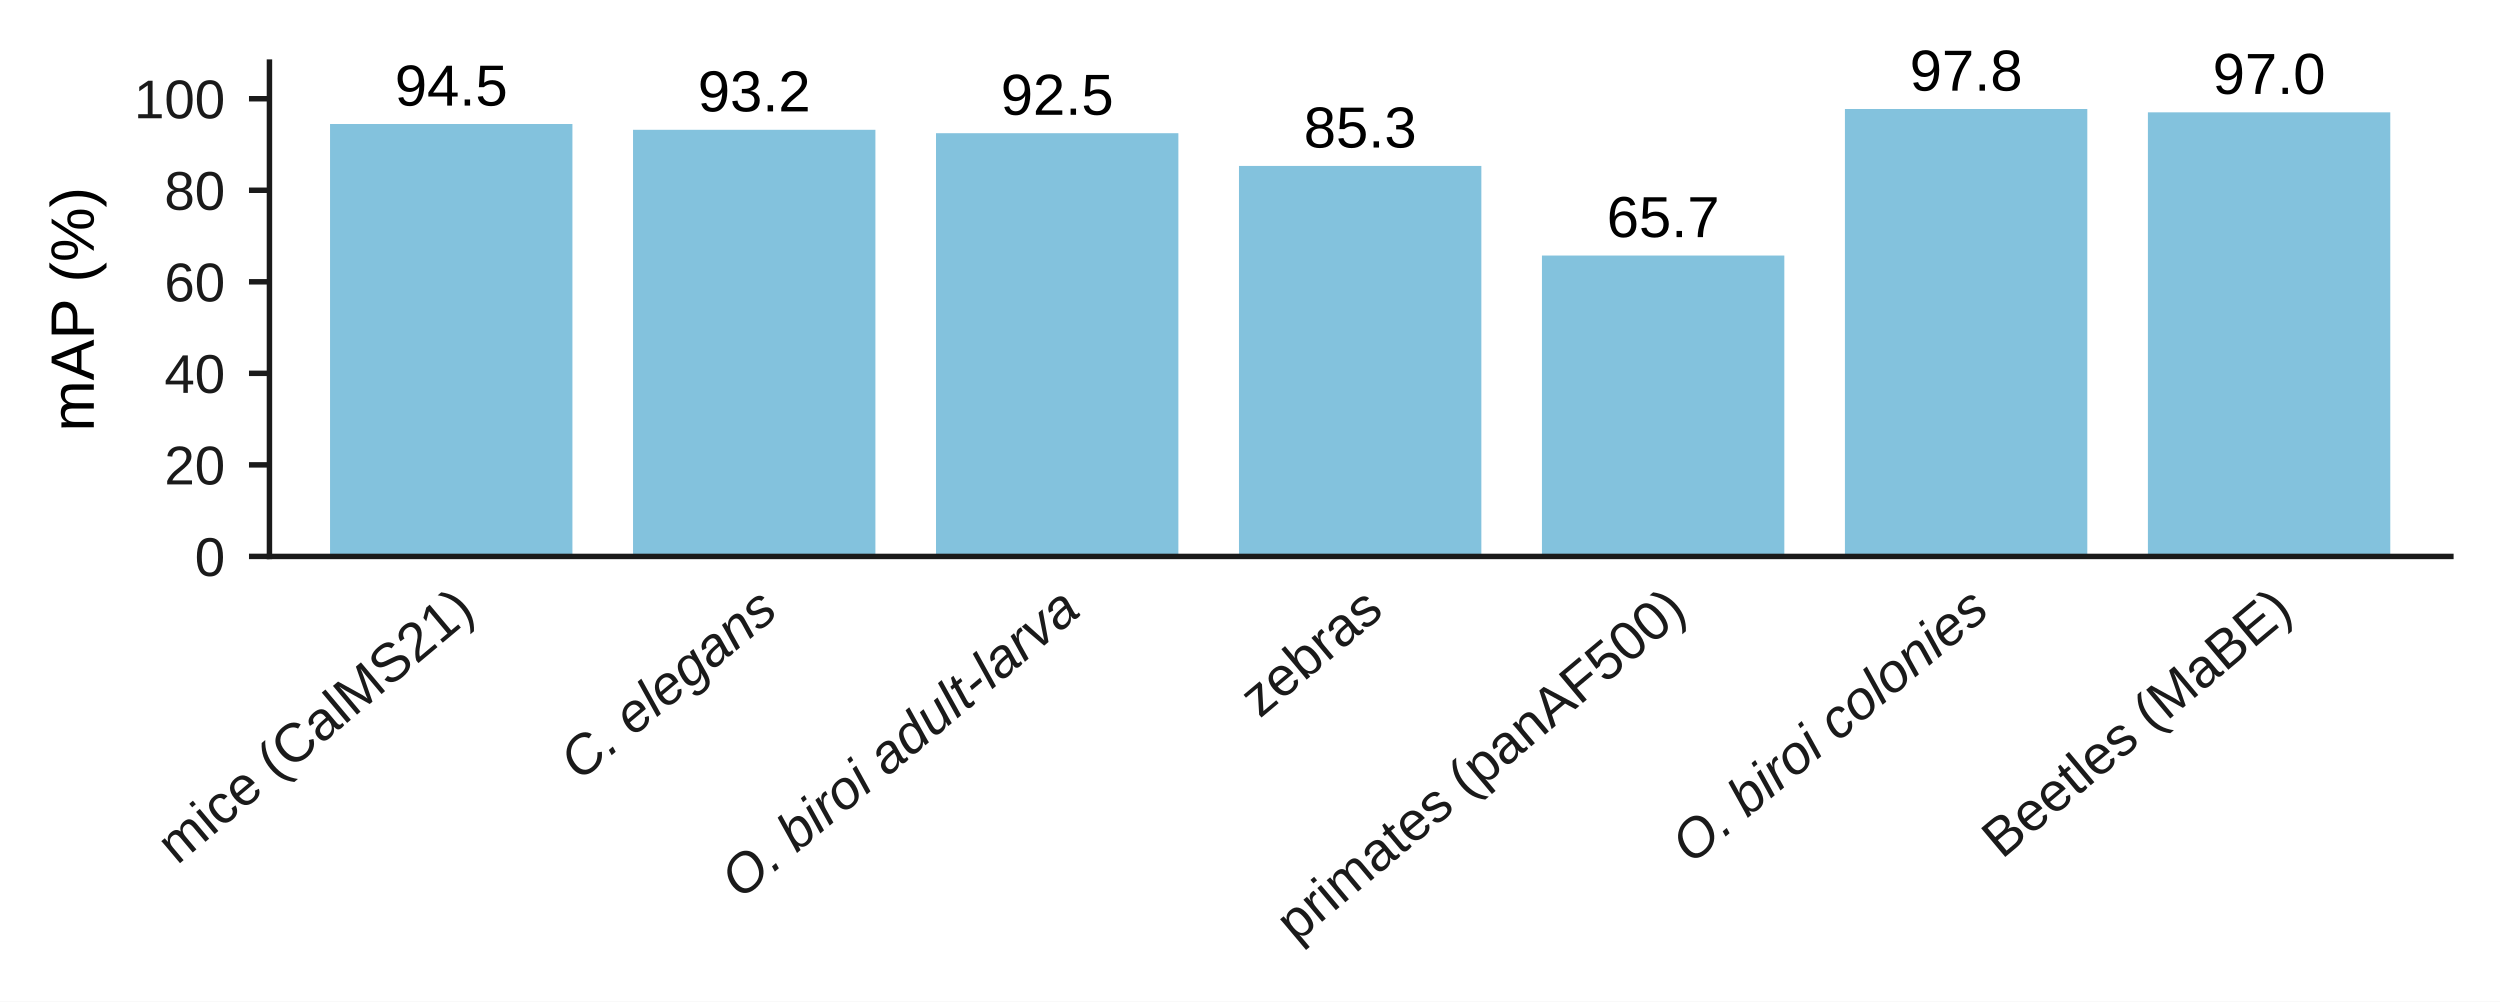
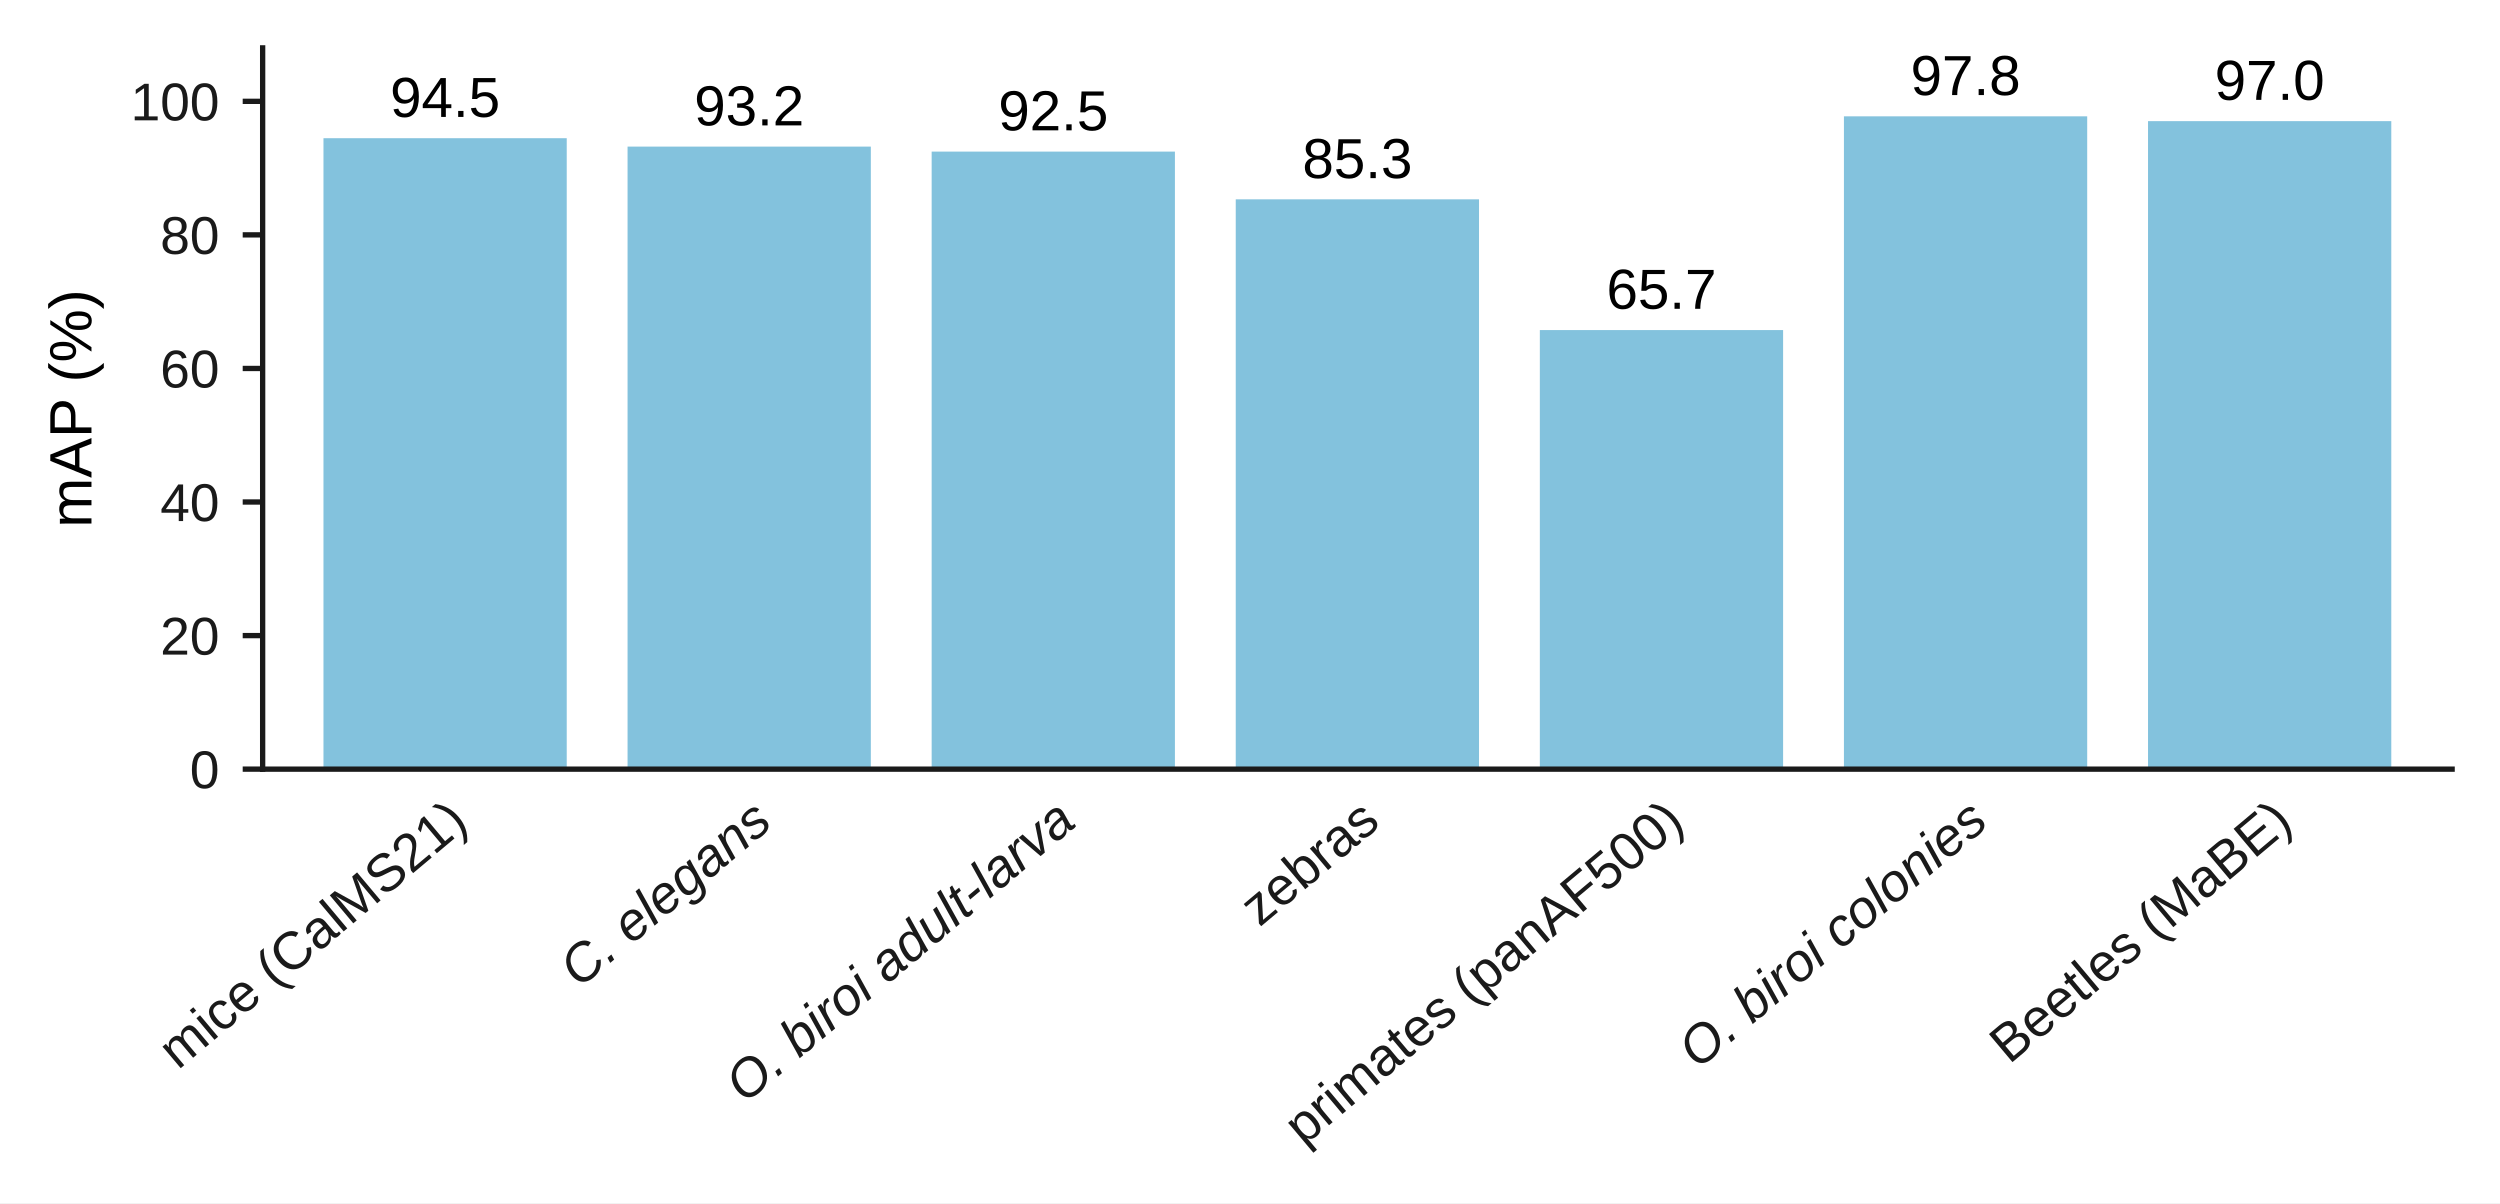
- <svg xmlns="http://www.w3.org/2000/svg" xmlns:xlink="http://www.w3.org/1999/xlink" width="366.417pt" height="146.804pt" viewBox="0 0 366.417 146.804" version="1.1">
+ <svg xmlns="http://www.w3.org/2000/svg" xmlns:xlink="http://www.w3.org/1999/xlink" width="375.9pt" height="180.9pt" viewBox="0 0 375.9 180.9" version="1.1">
  <defs>
    <style type="text/css">*{stroke-linejoin: round; stroke-linecap: butt}</style>
  </defs>
  <g id="figure_1">
    <g id="patch_1">
-       <path d="M 0 146.804  L 366.417 146.804  L 366.417 0  L 0 0  z " style="fill: #ffffff" />
+       <path d="M 0 180.9  L 375.9 180.9  L 375.9 0  L 0 0  z " style="fill: #ffffff" />
    </g>
    <g id="axes_1">
      <g id="patch_2">
-         <path d="M 39.492 81.554  L 359.217 81.554  L 359.217 9.104  L 39.492 9.104  z " style="fill: #ffffff" />
+         <path d="M 39.492 115.65  L 368.7 115.65  L 368.7 7.2  L 39.492 7.2  z " style="fill: #ffffff" />
      </g>
      <g id="patch_3">
-         <path d="M 48.373 81.554  L 83.898 81.554  L 83.898 18.177  L 48.373 18.177  z " clip-path="url(#p5dc225000a)" style="fill: #83c2dd" />
+         <path d="M 48.637 115.65  L 85.215 115.65  L 85.215 20.78  L 48.637 20.78  z " clip-path="url(#pde6030f076)" style="fill: #83c2dd" />
      </g>
      <g id="patch_4">
-         <path d="M 92.78 81.554  L 128.305 81.554  L 128.305 19.024  L 92.78 19.024  z " clip-path="url(#p5dc225000a)" style="fill: #83c2dd" />
+         <path d="M 94.36 115.65  L 130.939 115.65  L 130.939 22.048  L 94.36 22.048  z " clip-path="url(#pde6030f076)" style="fill: #83c2dd" />
      </g>
      <g id="patch_5">
-         <path d="M 137.186 81.554  L 172.711 81.554  L 172.711 19.521  L 137.186 19.521  z " clip-path="url(#p5dc225000a)" style="fill: #83c2dd" />
+         <path d="M 140.083 115.65  L 176.662 115.65  L 176.662 22.793  L 140.083 22.793  z " clip-path="url(#pde6030f076)" style="fill: #83c2dd" />
      </g>
      <g id="patch_6">
-         <path d="M 181.592 81.554  L 217.117 81.554  L 217.117 24.32  L 181.592 24.32  z " clip-path="url(#p5dc225000a)" style="fill: #83c2dd" />
+         <path d="M 185.807 115.65  L 222.385 115.65  L 222.385 29.976  L 185.807 29.976  z " clip-path="url(#pde6030f076)" style="fill: #83c2dd" />
      </g>
      <g id="patch_7">
-         <path d="M 225.998 81.554  L 261.523 81.554  L 261.523 37.448  L 225.998 37.448  z " clip-path="url(#p5dc225000a)" style="fill: #83c2dd" />
+         <path d="M 231.53 115.65  L 268.108 115.65  L 268.108 49.627  L 231.53 49.627  z " clip-path="url(#pde6030f076)" style="fill: #83c2dd" />
      </g>
      <g id="patch_8">
-         <path d="M 270.405 81.554  L 305.93 81.554  L 305.93 15.98  L 270.405 15.98  z " clip-path="url(#p5dc225000a)" style="fill: #83c2dd" />
+         <path d="M 277.253 115.65  L 313.832 115.65  L 313.832 17.492  L 277.253 17.492  z " clip-path="url(#pde6030f076)" style="fill: #83c2dd" />
      </g>
      <g id="patch_9">
-         <path d="M 314.811 81.554  L 350.336 81.554  L 350.336 16.46  L 314.811 16.46  z " clip-path="url(#p5dc225000a)" style="fill: #83c2dd" />
+         <path d="M 322.976 115.65  L 359.555 115.65  L 359.555 18.21  L 322.976 18.21  z " clip-path="url(#pde6030f076)" style="fill: #83c2dd" />
      </g>
      <g id="matplotlib.axis_1">
        <g id="xtick_1">
          <g id="line2d_1" />
          <g id="text_1">
-             <text style="fill: #1a1a1a; font: 8px 'Arial'; text-anchor: end" x="69.879" y="90.016" transform="rotate(-40 69.87937 90.01563)">mice (CalMS21)</text>
+             <text style="font-size: 8px; font-family: 'Arial'; text-anchor: end; fill: #1a1a1a" x="70.67" y="124.111" transform="rotate(-40 70.66957 124.1114)">mice (CalMS21)</text>
          </g>
        </g>
        <g id="xtick_2">
          <g id="line2d_2" />
          <g id="text_2">
-             <text style="fill: #1a1a1a; font: italic 8px 'Arial'; text-anchor: end" x="114.286" y="90.016" transform="rotate(-40 114.2856 90.01563)">C. elegans</text>
+             <text style="font-style: italic; font-size: 8px; font-family: 'Arial'; text-anchor: end; fill: #1a1a1a" x="116.393" y="124.111" transform="rotate(-40 116.3928 124.1114)">C. elegans</text>
          </g>
        </g>
        <g id="xtick_3">
          <g id="line2d_3" />
          <g id="text_3">
-             <text style="fill: #1a1a1a; font: italic 8px 'Arial'; text-anchor: end" x="158.629" y="89.941" transform="rotate(-40 158.6292 89.94094)">O. biroi adult-larva</text>
+             <text style="font-style: italic; font-size: 8px; font-family: 'Arial'; text-anchor: end; fill: #1a1a1a" x="162.053" y="124.037" transform="rotate(-40 162.0534 124.0367)">O. biroi adult-larva</text>
          </g>
        </g>
        <g id="xtick_4">
          <g id="line2d_4" />
          <g id="text_4">
-             <text style="fill: #1a1a1a; font: 8px 'Arial'; text-anchor: end" x="203.035" y="89.941" transform="rotate(-40 203.0354 89.94094)">zebras</text>
+             <text style="font-size: 8px; font-family: 'Arial'; text-anchor: end; fill: #1a1a1a" x="207.777" y="124.037" transform="rotate(-40 207.7766 124.0367)">zebras</text>
          </g>
        </g>
        <g id="xtick_5">
          <g id="line2d_5" />
          <g id="text_5">
-             <text style="fill: #1a1a1a; font: 8px 'Arial'; text-anchor: end" x="247.504" y="90.016" transform="rotate(-40 247.5044 90.01563)">primates (panAF500)</text>
+             <text style="font-size: 8px; font-family: 'Arial'; text-anchor: end; fill: #1a1a1a" x="253.563" y="124.111" transform="rotate(-40 253.5625 124.1114)">primates (panAF500)</text>
          </g>
        </g>
        <g id="xtick_6">
          <g id="line2d_6" />
          <g id="text_6">
-             <text style="fill: #1a1a1a; font: italic 8px 'Arial'; text-anchor: end" x="291.848" y="89.941" transform="rotate(-40 291.848 89.94094)">O. biroi colonies</text>
+             <text style="font-style: italic; font-size: 8px; font-family: 'Arial'; text-anchor: end; fill: #1a1a1a" x="299.223" y="124.037" transform="rotate(-40 299.2231 124.0367)">O. biroi colonies</text>
          </g>
        </g>
        <g id="xtick_7">
          <g id="line2d_7" />
          <g id="text_7">
-             <text style="fill: #1a1a1a; font: 8px 'Arial'; text-anchor: end" x="336.317" y="90.016" transform="rotate(-40 336.3169 90.01563)">Beetles (MaBE)</text>
+             <text style="font-size: 8px; font-family: 'Arial'; text-anchor: end; fill: #1a1a1a" x="345.009" y="124.111" transform="rotate(-40 345.009 124.1114)">Beetles (MaBE)</text>
          </g>
        </g>
      </g>
      <g id="matplotlib.axis_2">
        <g id="ytick_1">
          <g id="line2d_8">
            <defs>
-               <path id="m0264f486a8" d="M 0 0  L -3 0  " style="stroke: #1a1a1a; stroke-width: 0.8" />
+               <path id="me5bddbc07b" d="M 0 0  L -3 0  " style="stroke: #1a1a1a; stroke-width: 0.8" />
            </defs>
            <g>
-               <use xlink:href="#m0264f486a8" x="39.492" y="81.554" style="fill: #1a1a1a; stroke: #1a1a1a; stroke-width: 0.8" />
+               <use xlink:href="#me5bddbc07b" x="39.492" y="115.65" style="fill: #1a1a1a; stroke: #1a1a1a; stroke-width: 0.8" />
            </g>
          </g>
          <g id="text_8">
-             <text style="fill: #1a1a1a; font: 8px 'Arial'; text-anchor: end" x="32.992" y="84.418" transform="rotate(-0 32.99219 84.4175)">0</text>
+             <text style="font-size: 8px; font-family: 'Arial'; text-anchor: end; fill: #1a1a1a" x="32.992" y="118.513" transform="rotate(-0 32.99219 118.5133)">0</text>
          </g>
        </g>
        <g id="ytick_2">
          <g id="line2d_9">
            <g>
-               <use xlink:href="#m0264f486a8" x="39.492" y="68.138" style="fill: #1a1a1a; stroke: #1a1a1a; stroke-width: 0.8" />
+               <use xlink:href="#me5bddbc07b" x="39.492" y="95.567" style="fill: #1a1a1a; stroke: #1a1a1a; stroke-width: 0.8" />
            </g>
          </g>
          <g id="text_9">
-             <text style="fill: #1a1a1a; font: 8px 'Arial'; text-anchor: end" x="32.992" y="71.001" transform="rotate(-0 32.99219 71.00083)">20</text>
+             <text style="font-size: 8px; font-family: 'Arial'; text-anchor: end; fill: #1a1a1a" x="32.992" y="98.43" transform="rotate(-0 32.99219 98.42994)">20</text>
          </g>
        </g>
        <g id="ytick_3">
          <g id="line2d_10">
            <g>
-               <use xlink:href="#m0264f486a8" x="39.492" y="54.721" style="fill: #1a1a1a; stroke: #1a1a1a; stroke-width: 0.8" />
+               <use xlink:href="#me5bddbc07b" x="39.492" y="75.483" style="fill: #1a1a1a; stroke: #1a1a1a; stroke-width: 0.8" />
            </g>
          </g>
          <g id="text_10">
-             <text style="fill: #1a1a1a; font: 8px 'Arial'; text-anchor: end" x="32.992" y="57.584" transform="rotate(-0 32.99219 57.58417)">40</text>
+             <text style="font-size: 8px; font-family: 'Arial'; text-anchor: end; fill: #1a1a1a" x="32.992" y="78.347" transform="rotate(-0 32.99219 78.34657)">40</text>
          </g>
        </g>
        <g id="ytick_4">
          <g id="line2d_11">
            <g>
-               <use xlink:href="#m0264f486a8" x="39.492" y="41.304" style="fill: #1a1a1a; stroke: #1a1a1a; stroke-width: 0.8" />
+               <use xlink:href="#me5bddbc07b" x="39.492" y="55.4" style="fill: #1a1a1a; stroke: #1a1a1a; stroke-width: 0.8" />
            </g>
          </g>
          <g id="text_11">
-             <text style="fill: #1a1a1a; font: 8px 'Arial'; text-anchor: end" x="32.992" y="44.168" transform="rotate(-0 32.99219 44.1675)">60</text>
+             <text style="font-size: 8px; font-family: 'Arial'; text-anchor: end; fill: #1a1a1a" x="32.992" y="58.263" transform="rotate(-0 32.99219 58.26321)">60</text>
          </g>
        </g>
        <g id="ytick_5">
          <g id="line2d_12">
            <g>
-               <use xlink:href="#m0264f486a8" x="39.492" y="27.888" style="fill: #1a1a1a; stroke: #1a1a1a; stroke-width: 0.8" />
+               <use xlink:href="#me5bddbc07b" x="39.492" y="35.317" style="fill: #1a1a1a; stroke: #1a1a1a; stroke-width: 0.8" />
            </g>
          </g>
          <g id="text_12">
-             <text style="fill: #1a1a1a; font: 8px 'Arial'; text-anchor: end" x="32.992" y="30.751" transform="rotate(-0 32.99219 30.75083)">80</text>
+             <text style="font-size: 8px; font-family: 'Arial'; text-anchor: end; fill: #1a1a1a" x="32.992" y="38.18" transform="rotate(-0 32.99219 38.17984)">80</text>
          </g>
        </g>
        <g id="ytick_6">
          <g id="line2d_13">
            <g>
-               <use xlink:href="#m0264f486a8" x="39.492" y="14.471" style="fill: #1a1a1a; stroke: #1a1a1a; stroke-width: 0.8" />
+               <use xlink:href="#me5bddbc07b" x="39.492" y="15.233" style="fill: #1a1a1a; stroke: #1a1a1a; stroke-width: 0.8" />
            </g>
          </g>
          <g id="text_13">
-             <text style="fill: #1a1a1a; font: 8px 'Arial'; text-anchor: end" x="32.992" y="17.334" transform="rotate(-0 32.99219 17.33417)">100</text>
+             <text style="font-size: 8px; font-family: 'Arial'; text-anchor: end; fill: #1a1a1a" x="32.992" y="18.096" transform="rotate(-0 32.99219 18.09647)">100</text>
          </g>
        </g>
        <g id="text_14">
-           <text style="font: 9px 'Arial'; text-anchor: middle" x="13.752" y="45.329" transform="rotate(-90 13.75172 45.32938)">mAP (%)</text>
+           <text style="font-size: 9px; font-family: 'Arial'; text-anchor: middle" x="13.752" y="61.425" transform="rotate(-90 13.75172 61.42509)">mAP (%)</text>
        </g>
      </g>
      <g id="patch_10">
-         <path d="M 39.492 81.554  L 39.492 9.104  " style="fill: none; stroke: #1a1a1a; stroke-width: 0.8; stroke-linejoin: miter; stroke-linecap: square" />
+         <path d="M 39.492 115.65  L 39.492 7.2  " style="fill: none; stroke: #1a1a1a; stroke-width: 0.8; stroke-linejoin: miter; stroke-linecap: square" />
      </g>
      <g id="patch_11">
-         <path d="M 39.492 81.554  L 359.217 81.554  " style="fill: none; stroke: #1a1a1a; stroke-width: 0.8; stroke-linejoin: miter; stroke-linecap: square" />
+         <path d="M 39.492 115.65  L 368.7 115.65  " style="fill: none; stroke: #1a1a1a; stroke-width: 0.8; stroke-linejoin: miter; stroke-linecap: square" />
      </g>
      <g id="text_15">
-         <text style="font: 8.5px 'Arial'; text-anchor: middle" x="66.136" y="15.481" transform="rotate(-0 66.13594 15.481)">94.5</text>
+         <text style="font-size: 8.5px; font-family: 'Arial'; text-anchor: middle" x="66.926" y="17.585" transform="rotate(-0 66.92613 17.58459)">94.5</text>
      </g>
      <g id="text_16">
-         <text style="font: 8.5px 'Arial'; text-anchor: middle" x="110.542" y="16.328" transform="rotate(-0 110.5422 16.32825)">93.2</text>
+         <text style="font-size: 8.5px; font-family: 'Arial'; text-anchor: middle" x="112.649" y="18.853" transform="rotate(-0 112.6494 18.85284)">93.2</text>
      </g>
      <g id="text_17">
-         <text style="font: 8.5px 'Arial'; text-anchor: middle" x="154.948" y="16.825" transform="rotate(-0 154.9484 16.82537)">92.5</text>
+         <text style="font-size: 8.5px; font-family: 'Arial'; text-anchor: middle" x="158.373" y="19.597" transform="rotate(-0 158.3726 19.59697)">92.5</text>
      </g>
      <g id="text_18">
-         <text style="font: 8.5px 'Arial'; text-anchor: middle" x="199.355" y="21.624" transform="rotate(-0 199.3547 21.62431)">85.3</text>
+         <text style="font-size: 8.5px; font-family: 'Arial'; text-anchor: middle" x="204.096" y="26.78" transform="rotate(-0 204.0959 26.78049)">85.3</text>
      </g>
      <g id="text_19">
-         <text style="font: 8.5px 'Arial'; text-anchor: middle" x="243.761" y="34.752" transform="rotate(-0 243.7609 34.75198)">65.7</text>
+         <text style="font-size: 8.5px; font-family: 'Arial'; text-anchor: middle" x="249.819" y="46.431" transform="rotate(-0 249.8191 46.43127)">65.7</text>
      </g>
      <g id="text_20">
-         <text style="font: 8.5px 'Arial'; text-anchor: middle" x="288.167" y="13.284" transform="rotate(-0 288.1672 13.28414)">97.8</text>
+         <text style="font-size: 8.5px; font-family: 'Arial'; text-anchor: middle" x="295.542" y="14.296" transform="rotate(-0 295.5423 14.29612)">97.8</text>
      </g>
      <g id="text_21">
-         <text style="font: 8.5px 'Arial'; text-anchor: middle" x="332.573" y="13.764" transform="rotate(-0 332.5734 13.76417)">97.0</text>
+         <text style="font-size: 8.5px; font-family: 'Arial'; text-anchor: middle" x="341.266" y="15.015" transform="rotate(-0 341.2656 15.01467)">97.0</text>
      </g>
    </g>
  </g>
  <defs>
-     <clipPath id="p5dc225000a">
-       <rect x="39.492" y="9.104" width="319.725" height="72.45" />
+     <clipPath id="pde6030f076">
+       <rect x="39.492" y="7.2" width="329.207" height="108.45" />
    </clipPath>
  </defs>
</svg>
